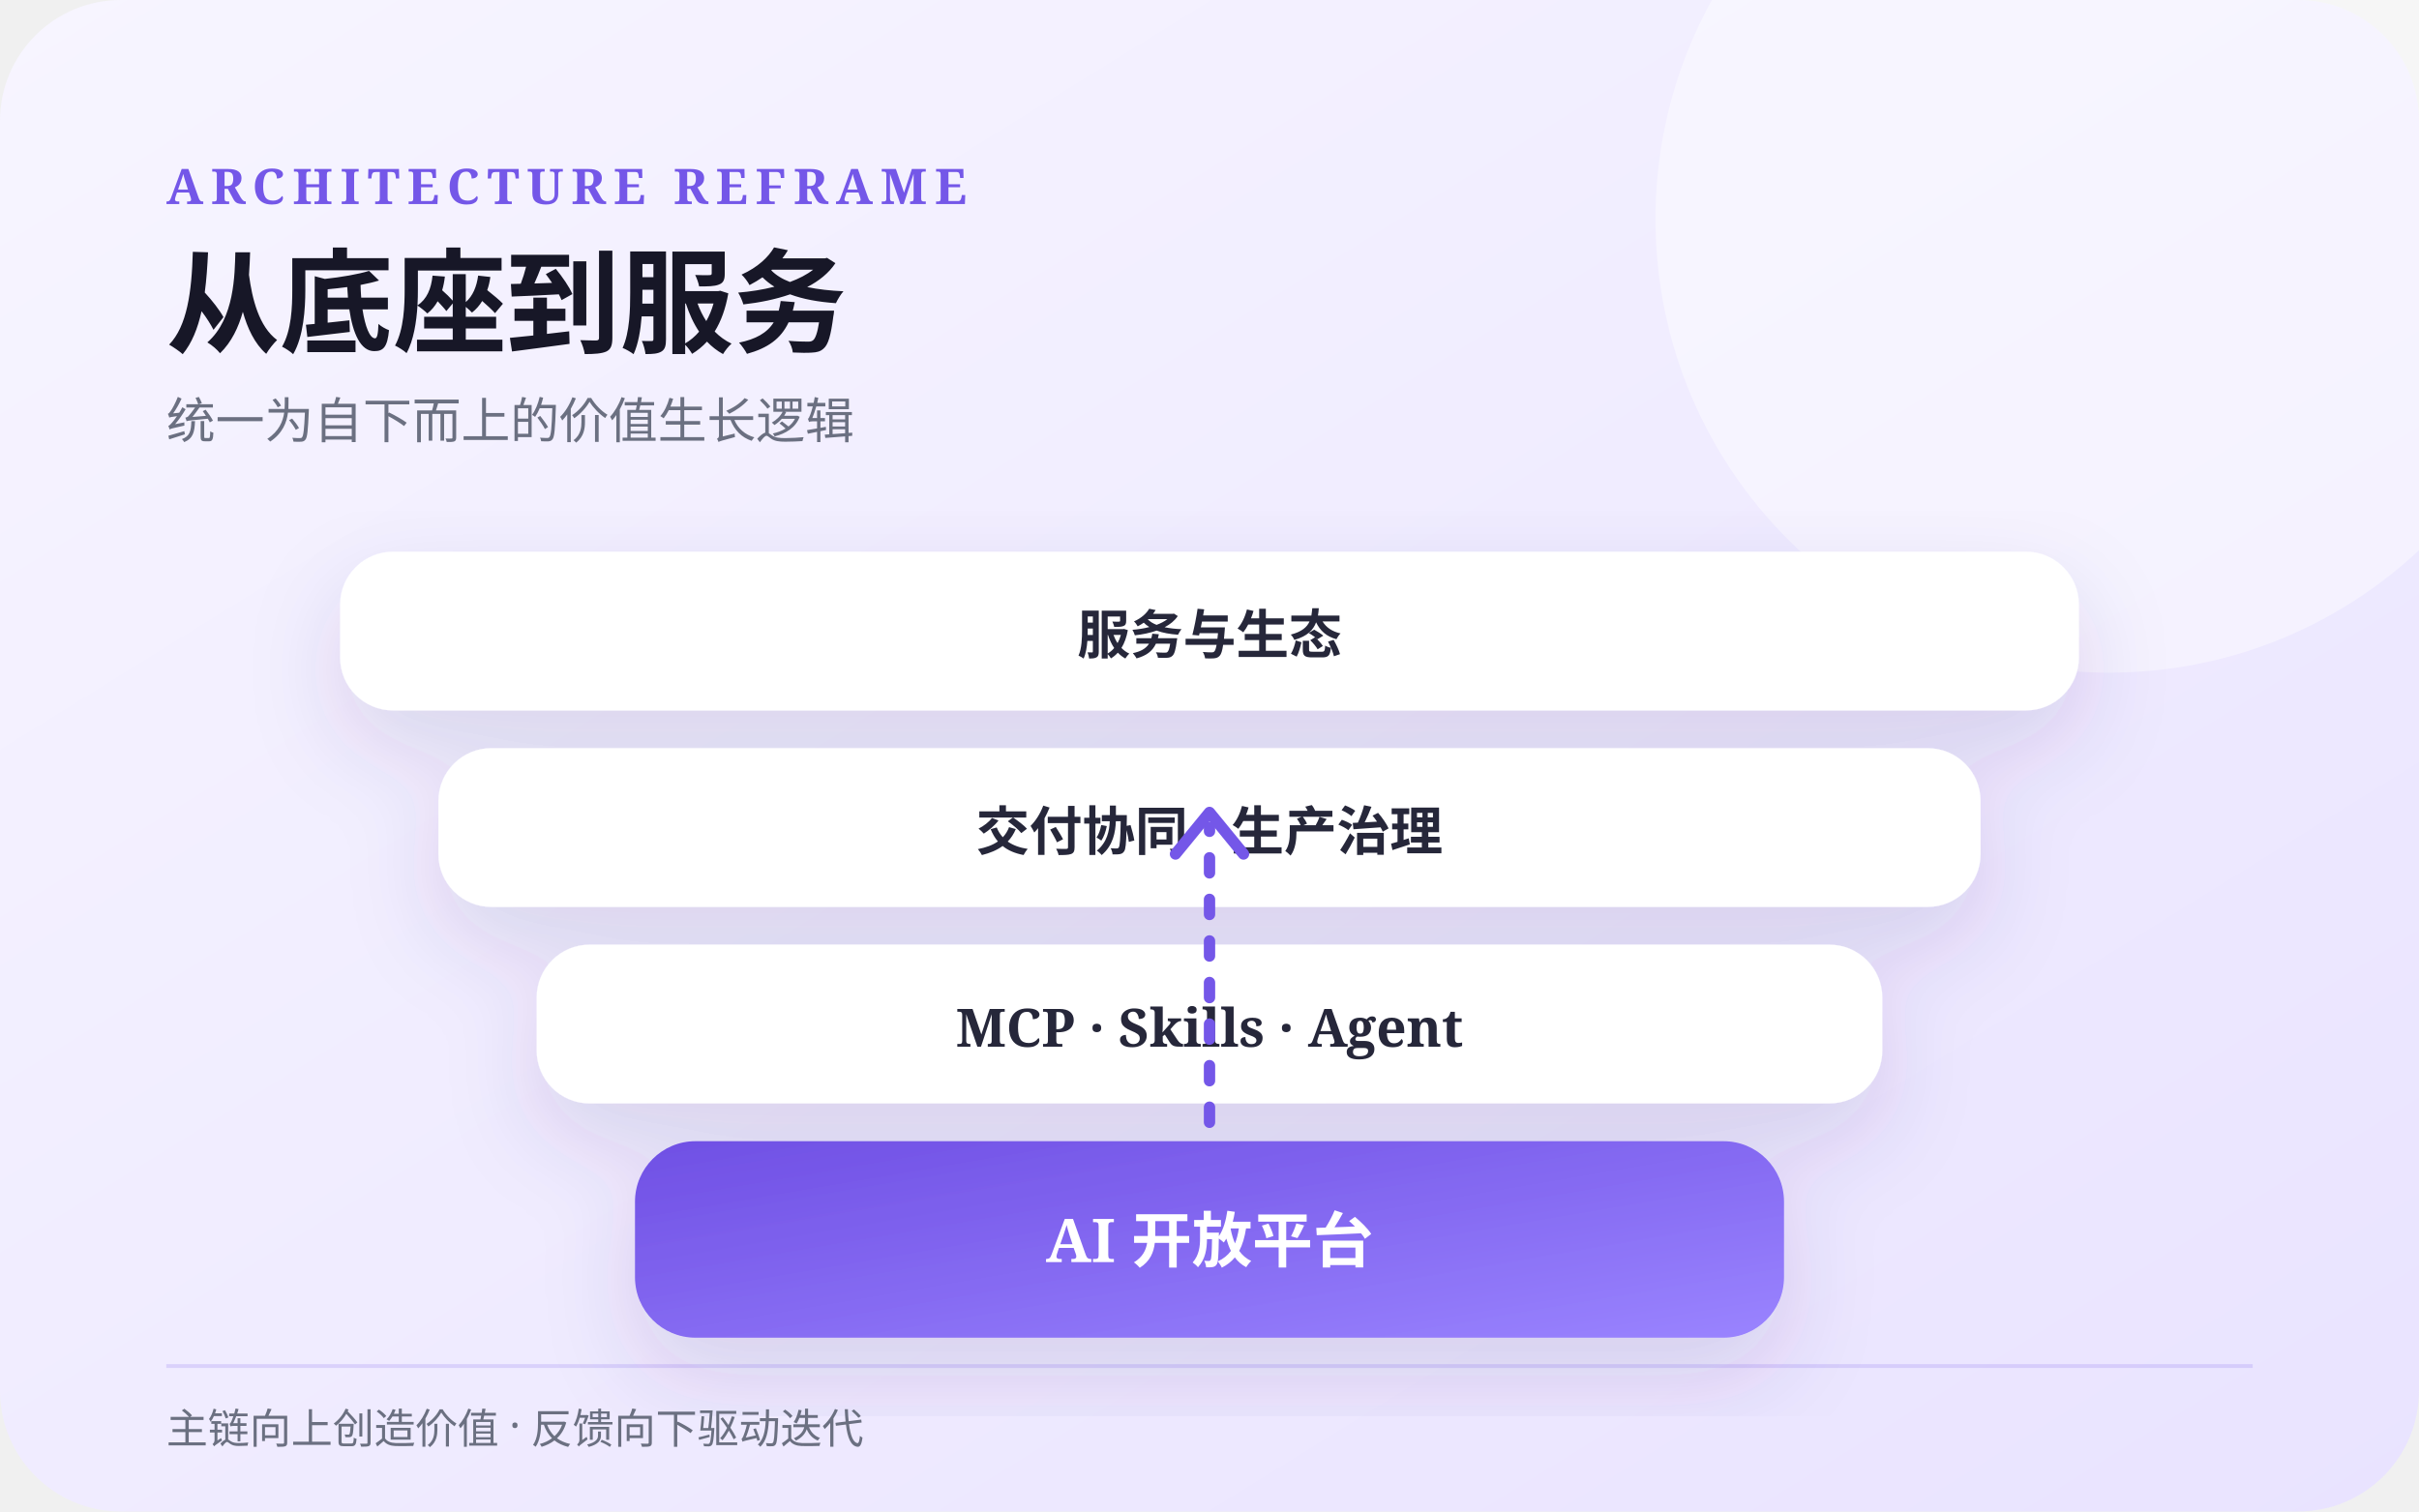
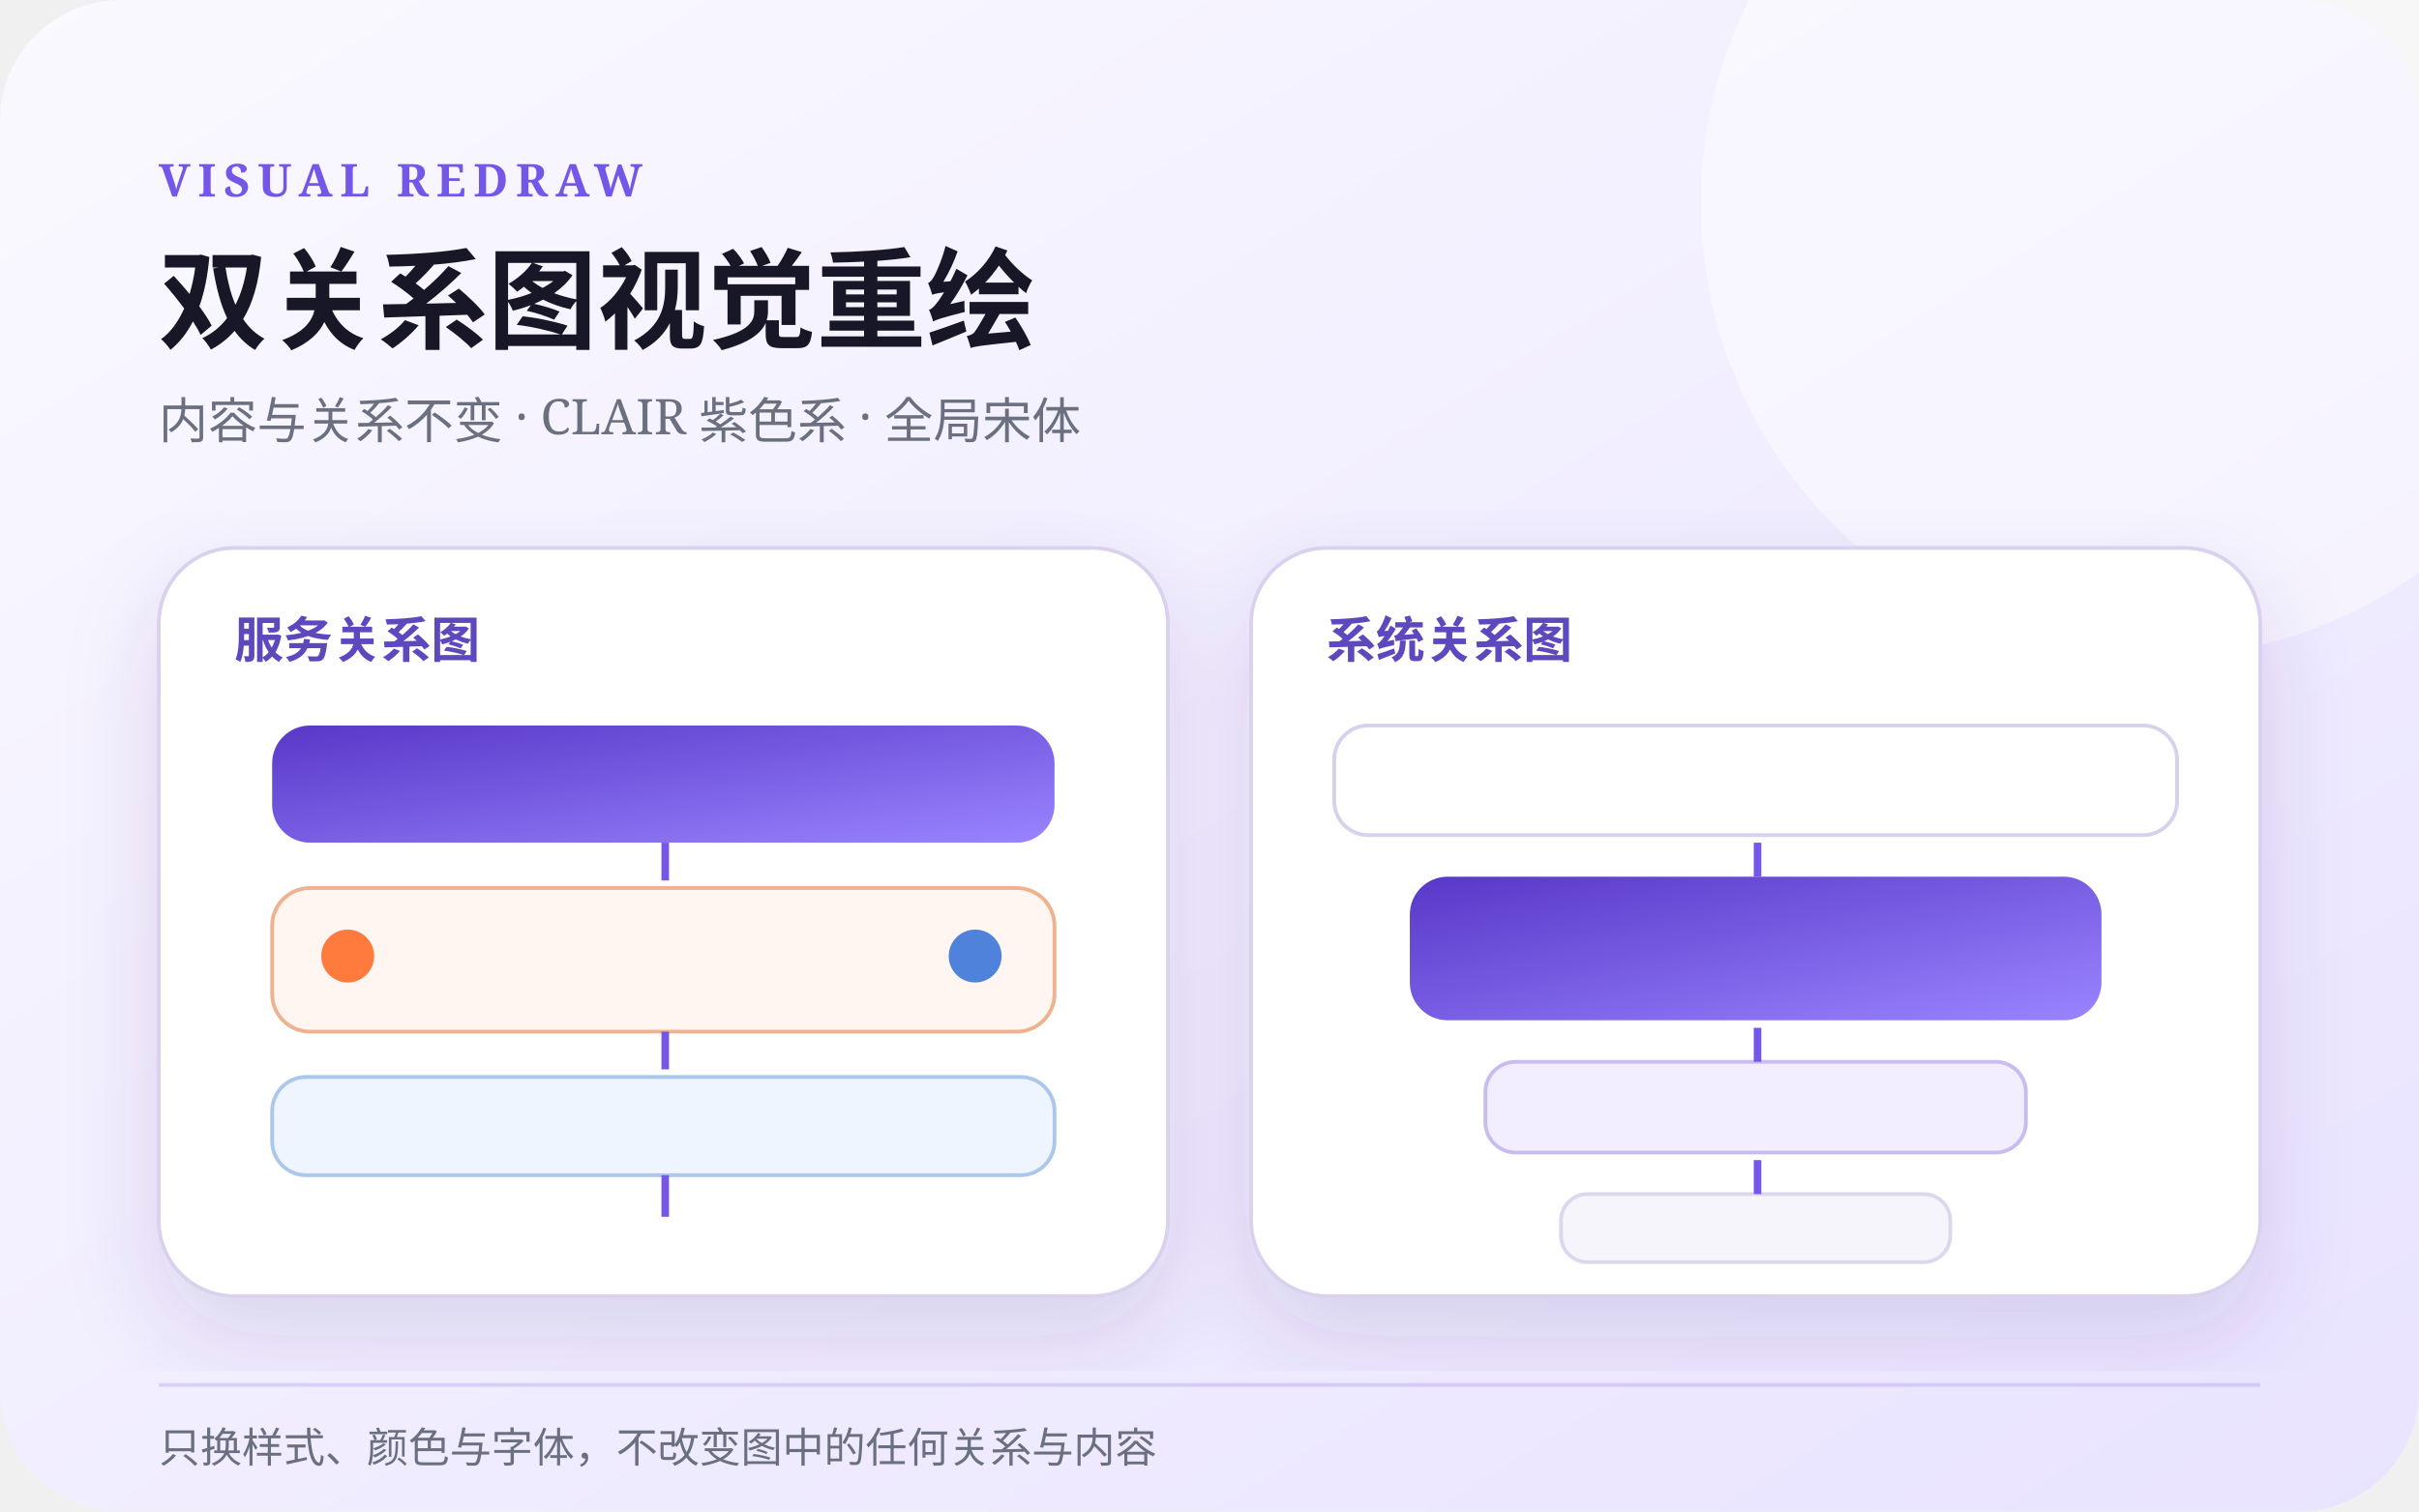
<svg xmlns="http://www.w3.org/2000/svg" viewBox="0 0 640 400" role="img" aria-labelledby="title desc">
  <defs>
    <linearGradient id="bg" x1="0" y1="0" x2="1" y2="1">
-       <stop stop-color="#f7f5ff" />
+       <stop stop-color="#faf9ff" />
      <stop offset="1" stop-color="#e9e3ff" />
    </linearGradient>
    <linearGradient id="core" x1="0" y1="0" x2="1" y2="1">
-       <stop stop-color="#6f4fe4" />
+       <stop stop-color="#5738c8" />
      <stop offset="1" stop-color="#9a84ff" />
    </linearGradient>
    <filter id="shadow">
      <feDropShadow dx="0" dy="10" stdDeviation="12" flood-color="#3b277f" flood-opacity=".14" />
    </filter>
  </defs>
  <rect width="640" height="400" rx="32" fill="url(#bg)" />
-   <circle cx="558" cy="58" r="120" fill="#fff" opacity=".42" />
-   <text x="44" y="54" fill="#7457e8" font-family="Songti SC,serif" font-size="13" font-weight="700" letter-spacing="2">ARCHITECTURE REFRAME</text>
-   <text x="44" y="91" fill="#171727" font-family="Songti SC,serif" font-size="30" font-weight="700">从底座到服务</text>
-   <text x="44" y="116" fill="#6b7081" font-family="Songti SC,serif" font-size="13">统一为自下而上的价值生长逻辑</text>
+   <circle cx="570" cy="54" r="120" fill="#fff" opacity=".45" />
+   <text x="42" y="52" fill="#7457e8" font-family="Songti SC,STSong,SimSun,serif" font-size="12" font-weight="700" letter-spacing="2">VISUAL REDRAW</text>
+   <text x="42" y="90" fill="#171727" font-family="Songti SC,STSong,SimSun,serif" font-size="29" font-weight="700">双关系图视觉重绘</text>
+   <text x="42" y="116" fill="#6b7081" font-family="Songti SC,STSong,SimSun,serif" font-size="13">内容与关系不变 · CLAIR 紫色系 · 全局宋体</text>
  <g filter="url(#shadow)">
-     <rect x="90" y="146" width="460" height="42" rx="14" fill="#fff" />
-     <rect x="116" y="198" width="408" height="42" rx="14" fill="#fff" />
-     <rect x="142" y="250" width="356" height="42" rx="14" fill="#fff" />
-     <rect x="168" y="302" width="304" height="52" rx="16" fill="url(#core)" />
+     <rect x="42" y="145" width="267" height="198" rx="20" fill="#fff" stroke="#d9d1ee" />
+     <rect x="331" y="145" width="267" height="198" rx="20" fill="#fff" stroke="#d9d1ee" />
  </g>
-   <text x="320" y="173" text-anchor="middle" fill="#26273a" font-family="Songti SC,serif" font-size="14" font-weight="700">服务与生态</text>
-   <text x="320" y="225" text-anchor="middle" fill="#26273a" font-family="Songti SC,serif" font-size="14" font-weight="700">交付协同 · 生产治理</text>
-   <text x="320" y="277" text-anchor="middle" fill="#26273a" font-family="Songti SC,serif" font-size="14" font-weight="700">MCP · Skills · Agent</text>
-   <text x="320" y="334" text-anchor="middle" fill="#fff" font-family="Songti SC,serif" font-size="16" font-weight="700">AI 开放平台</text>
-   <path d="M320 297v-78" fill="none" stroke="#7457e8" stroke-width="3" stroke-linecap="round" stroke-dasharray="4 7" />
-   <path d="m311 226 9-11 9 11" fill="none" stroke="#7457e8" stroke-width="3" stroke-linecap="round" stroke-linejoin="round" />
-   <rect x="44" y="361" width="552" height="1" fill="#7457e8" opacity=".18" />
-   <text x="44" y="382" fill="#6b7081" font-family="Songti SC,serif" font-size="11">主链向上创造价值 · 反馈向下驱动迭代</text>
+   <text x="62" y="174" fill="#5d48bd" font-family="Songti SC,STSong,SimSun,serif" font-size="13" font-weight="700">服务关系图</text>
+   <rect x="72" y="192" width="207" height="31" rx="10" fill="url(#core)" />
+   <rect x="72" y="235" width="207" height="38" rx="10" fill="#fff6f1" stroke="#efb28f" />
+   <rect x="72" y="285" width="207" height="26" rx="9" fill="#eef5ff" stroke="#abc7ec" />
+   <path d="M176 223v10M176 273v10M176 311v11" fill="none" stroke="#7457e8" stroke-width="2" />
+   <circle cx="92" cy="253" r="7" fill="#ff7a3d" />
+   <circle cx="258" cy="253" r="7" fill="#4f83db" />
+   <text x="351" y="174" fill="#5d48bd" font-family="Songti SC,STSong,SimSun,serif" font-size="13" font-weight="700">系统关系图</text>
+   <rect x="353" y="192" width="223" height="29" rx="9" fill="#fff" stroke="#d8d1ed" />
+   <rect x="373" y="232" width="183" height="38" rx="10" fill="url(#core)" />
+   <rect x="393" y="281" width="143" height="24" rx="8" fill="#f2eeff" stroke="#c9bcf0" />
+   <rect x="413" y="316" width="103" height="18" rx="7" fill="#f7f5fc" stroke="#ddd7ed" />
+   <path d="M465 316v-9M465 281v-9M465 232v-9" fill="none" stroke="#7457e8" stroke-width="2" />
+   <rect x="42" y="366" width="556" height="1" fill="#7457e8" opacity=".2" />
+   <text x="42" y="387" fill="#6b7081" font-family="Songti SC,STSong,SimSun,serif" font-size="11">只换样式、颜色与字体，不改变图中的任何关系与内容</text>
</svg>
